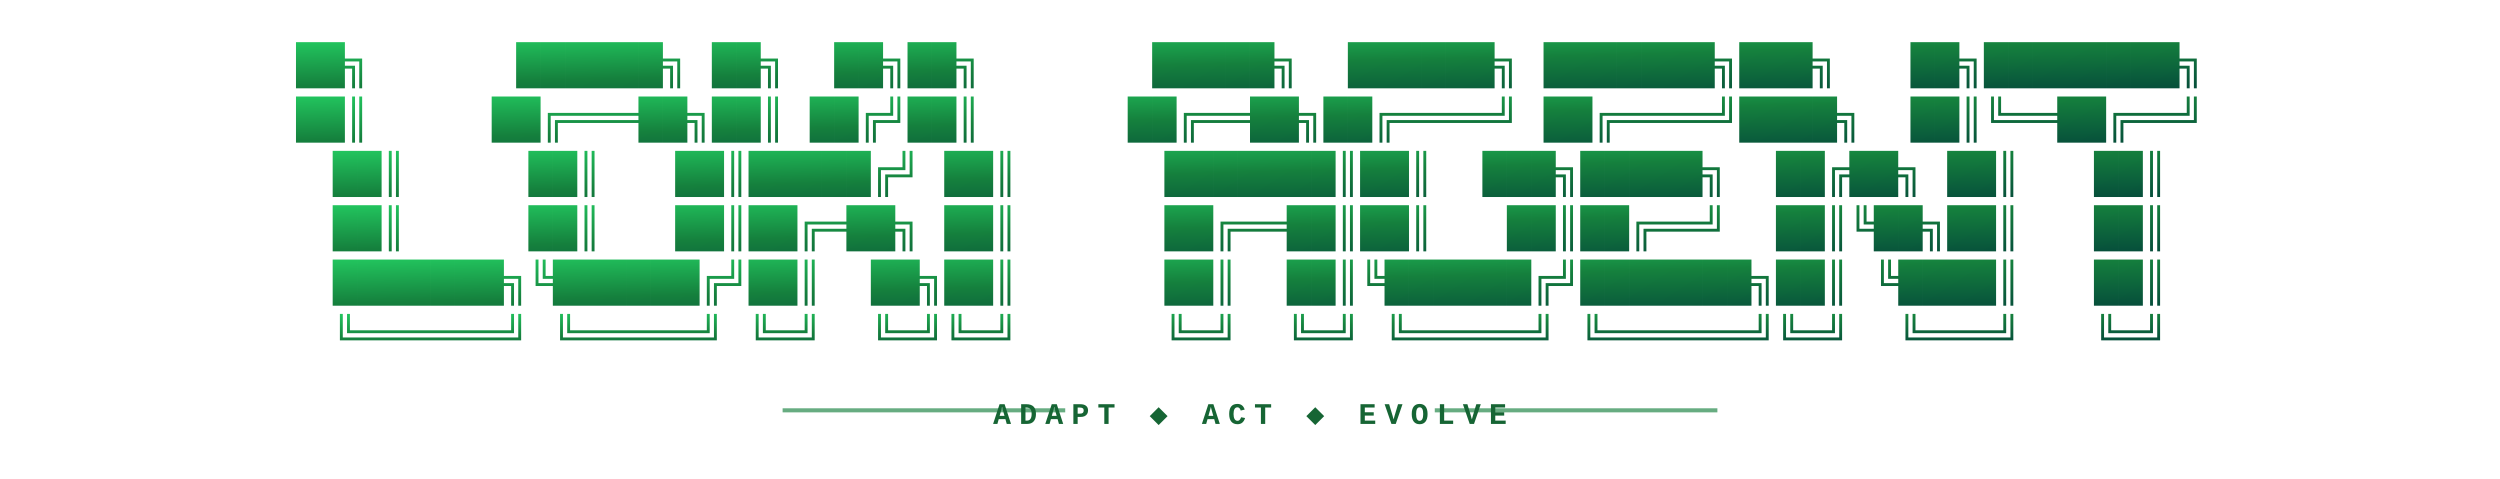
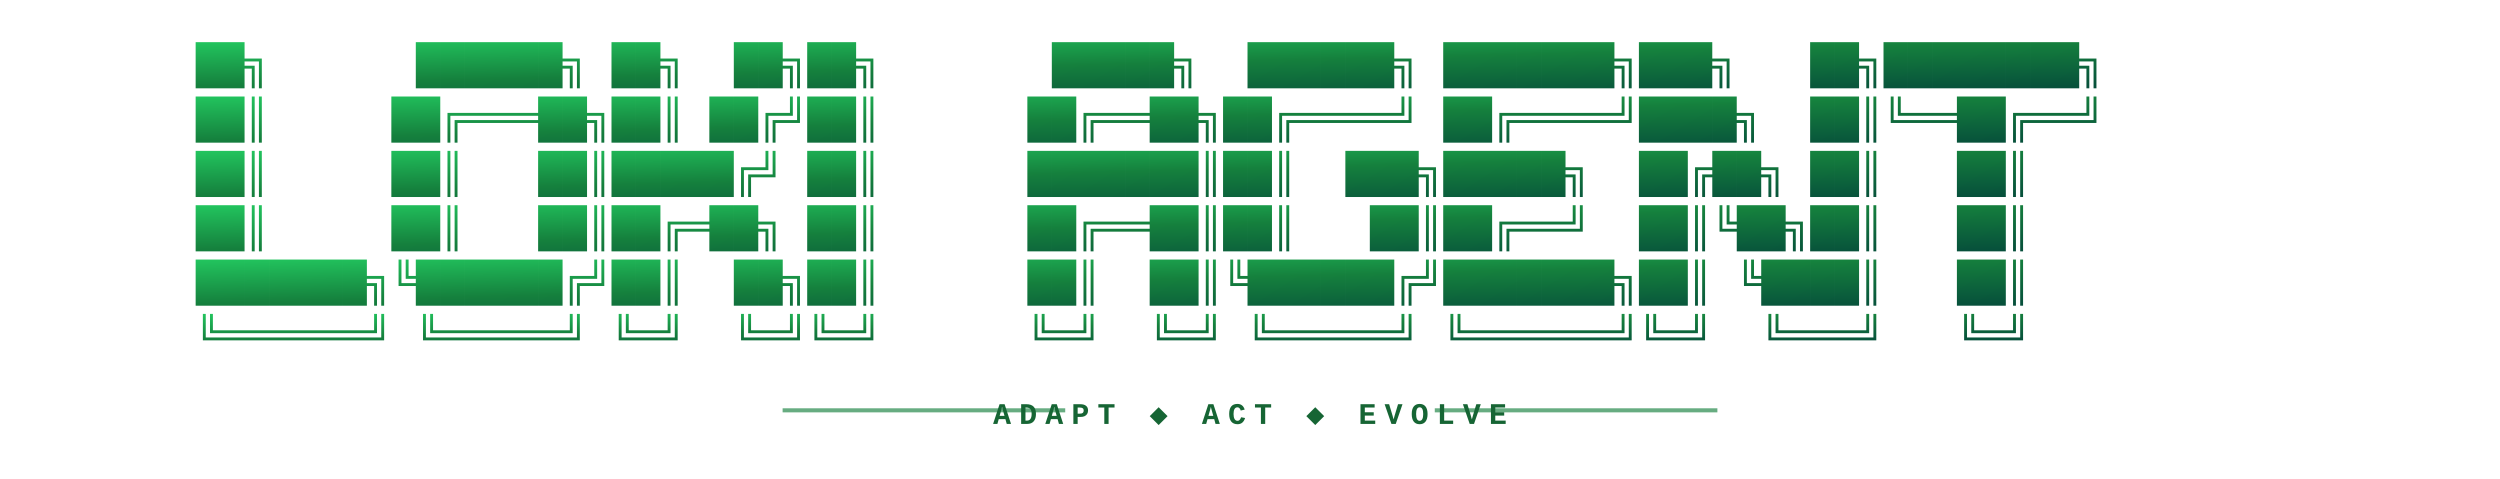
<svg xmlns="http://www.w3.org/2000/svg" viewBox="0 0 920 176" role="img" aria-labelledby="title description">
  <defs>
    <linearGradient id="emerald" x1="0" y1="0" x2="1" y2="1">
      <stop offset="0" stop-color="#22c55e" />
      <stop offset="0.48" stop-color="#15803d" />
      <stop offset="1" stop-color="#064e3b" />
    </linearGradient>
  </defs>
-   <g fill="url(#emerald)" font-family="SFMono-Regular, Consolas, 'Liberation Mono', monospace" font-size="15" font-weight="700" text-anchor="middle">
-     <text x="460" y="28" xml:space="preserve">██╗      ██████╗ ██╗  ██╗██╗       █████╗  ██████╗ ███████╗███╗   ██╗████████╗</text>
-     <text x="460" y="48" xml:space="preserve">██║     ██╔═══██╗██║ ██╔╝██║      ██╔══██╗██╔════╝ ██╔════╝████╗  ██║╚══██╔══╝</text>
-     <text x="460" y="68" xml:space="preserve">██║     ██║   ██║█████╔╝ ██║      ███████║██║  ███╗█████╗  ██╔██╗ ██║   ██║</text>
-     <text x="460" y="88" xml:space="preserve">██║     ██║   ██║██╔═██╗ ██║      ██╔══██║██║   ██║██╔══╝  ██║╚██╗██║   ██║</text>
-     <text x="460" y="108" xml:space="preserve">███████╗╚██████╔╝██║  ██╗██║      ██║  ██║╚██████╔╝███████╗██║ ╚████║   ██║</text>
-     <text x="460" y="128" xml:space="preserve">╚══════╝ ╚═════╝ ╚═╝  ╚═╝╚═╝      ╚═╝  ╚═╝ ╚═════╝ ╚══════╝╚═╝  ╚═══╝   ╚═╝</text>
+   <g fill="url(#emerald)" font-family="SFMono-Regular, Consolas, 'Liberation Mono', monospace" font-size="15" font-weight="700" text-anchor="start">
+     <text x="72" y="28" xml:space="preserve">██╗      ██████╗ ██╗  ██╗██╗       █████╗  ██████╗ ███████╗███╗   ██╗████████╗</text>
+     <text x="72" y="48" xml:space="preserve">██║     ██╔═══██╗██║ ██╔╝██║      ██╔══██╗██╔════╝ ██╔════╝████╗  ██║╚══██╔══╝</text>
+     <text x="72" y="68" xml:space="preserve">██║     ██║   ██║█████╔╝ ██║      ███████║██║  ███╗█████╗  ██╔██╗ ██║   ██║</text>
+     <text x="72" y="88" xml:space="preserve">██║     ██║   ██║██╔═██╗ ██║      ██╔══██║██║   ██║██╔══╝  ██║╚██╗██║   ██║</text>
+     <text x="72" y="108" xml:space="preserve">███████╗╚██████╔╝██║  ██╗██║      ██║  ██║╚██████╔╝███████╗██║ ╚████║   ██║</text>
+     <text x="72" y="128" xml:space="preserve">╚══════╝ ╚═════╝ ╚═╝  ╚═╝╚═╝      ╚═╝  ╚═╝ ╚═════╝ ╚══════╝╚═╝  ╚═══╝   ╚═╝</text>
  </g>
  <path d="M288 151H392M528 151H632" stroke="#15803d" stroke-width="1.5" opacity="0.65" />
  <text x="460" y="156" fill="#166534" font-family="SFMono-Regular, Consolas, 'Liberation Mono', monospace" font-size="11" font-weight="600" letter-spacing="3" text-anchor="middle">ADAPT  ◆  ACT  ◆  EVOLVE</text>
</svg>
